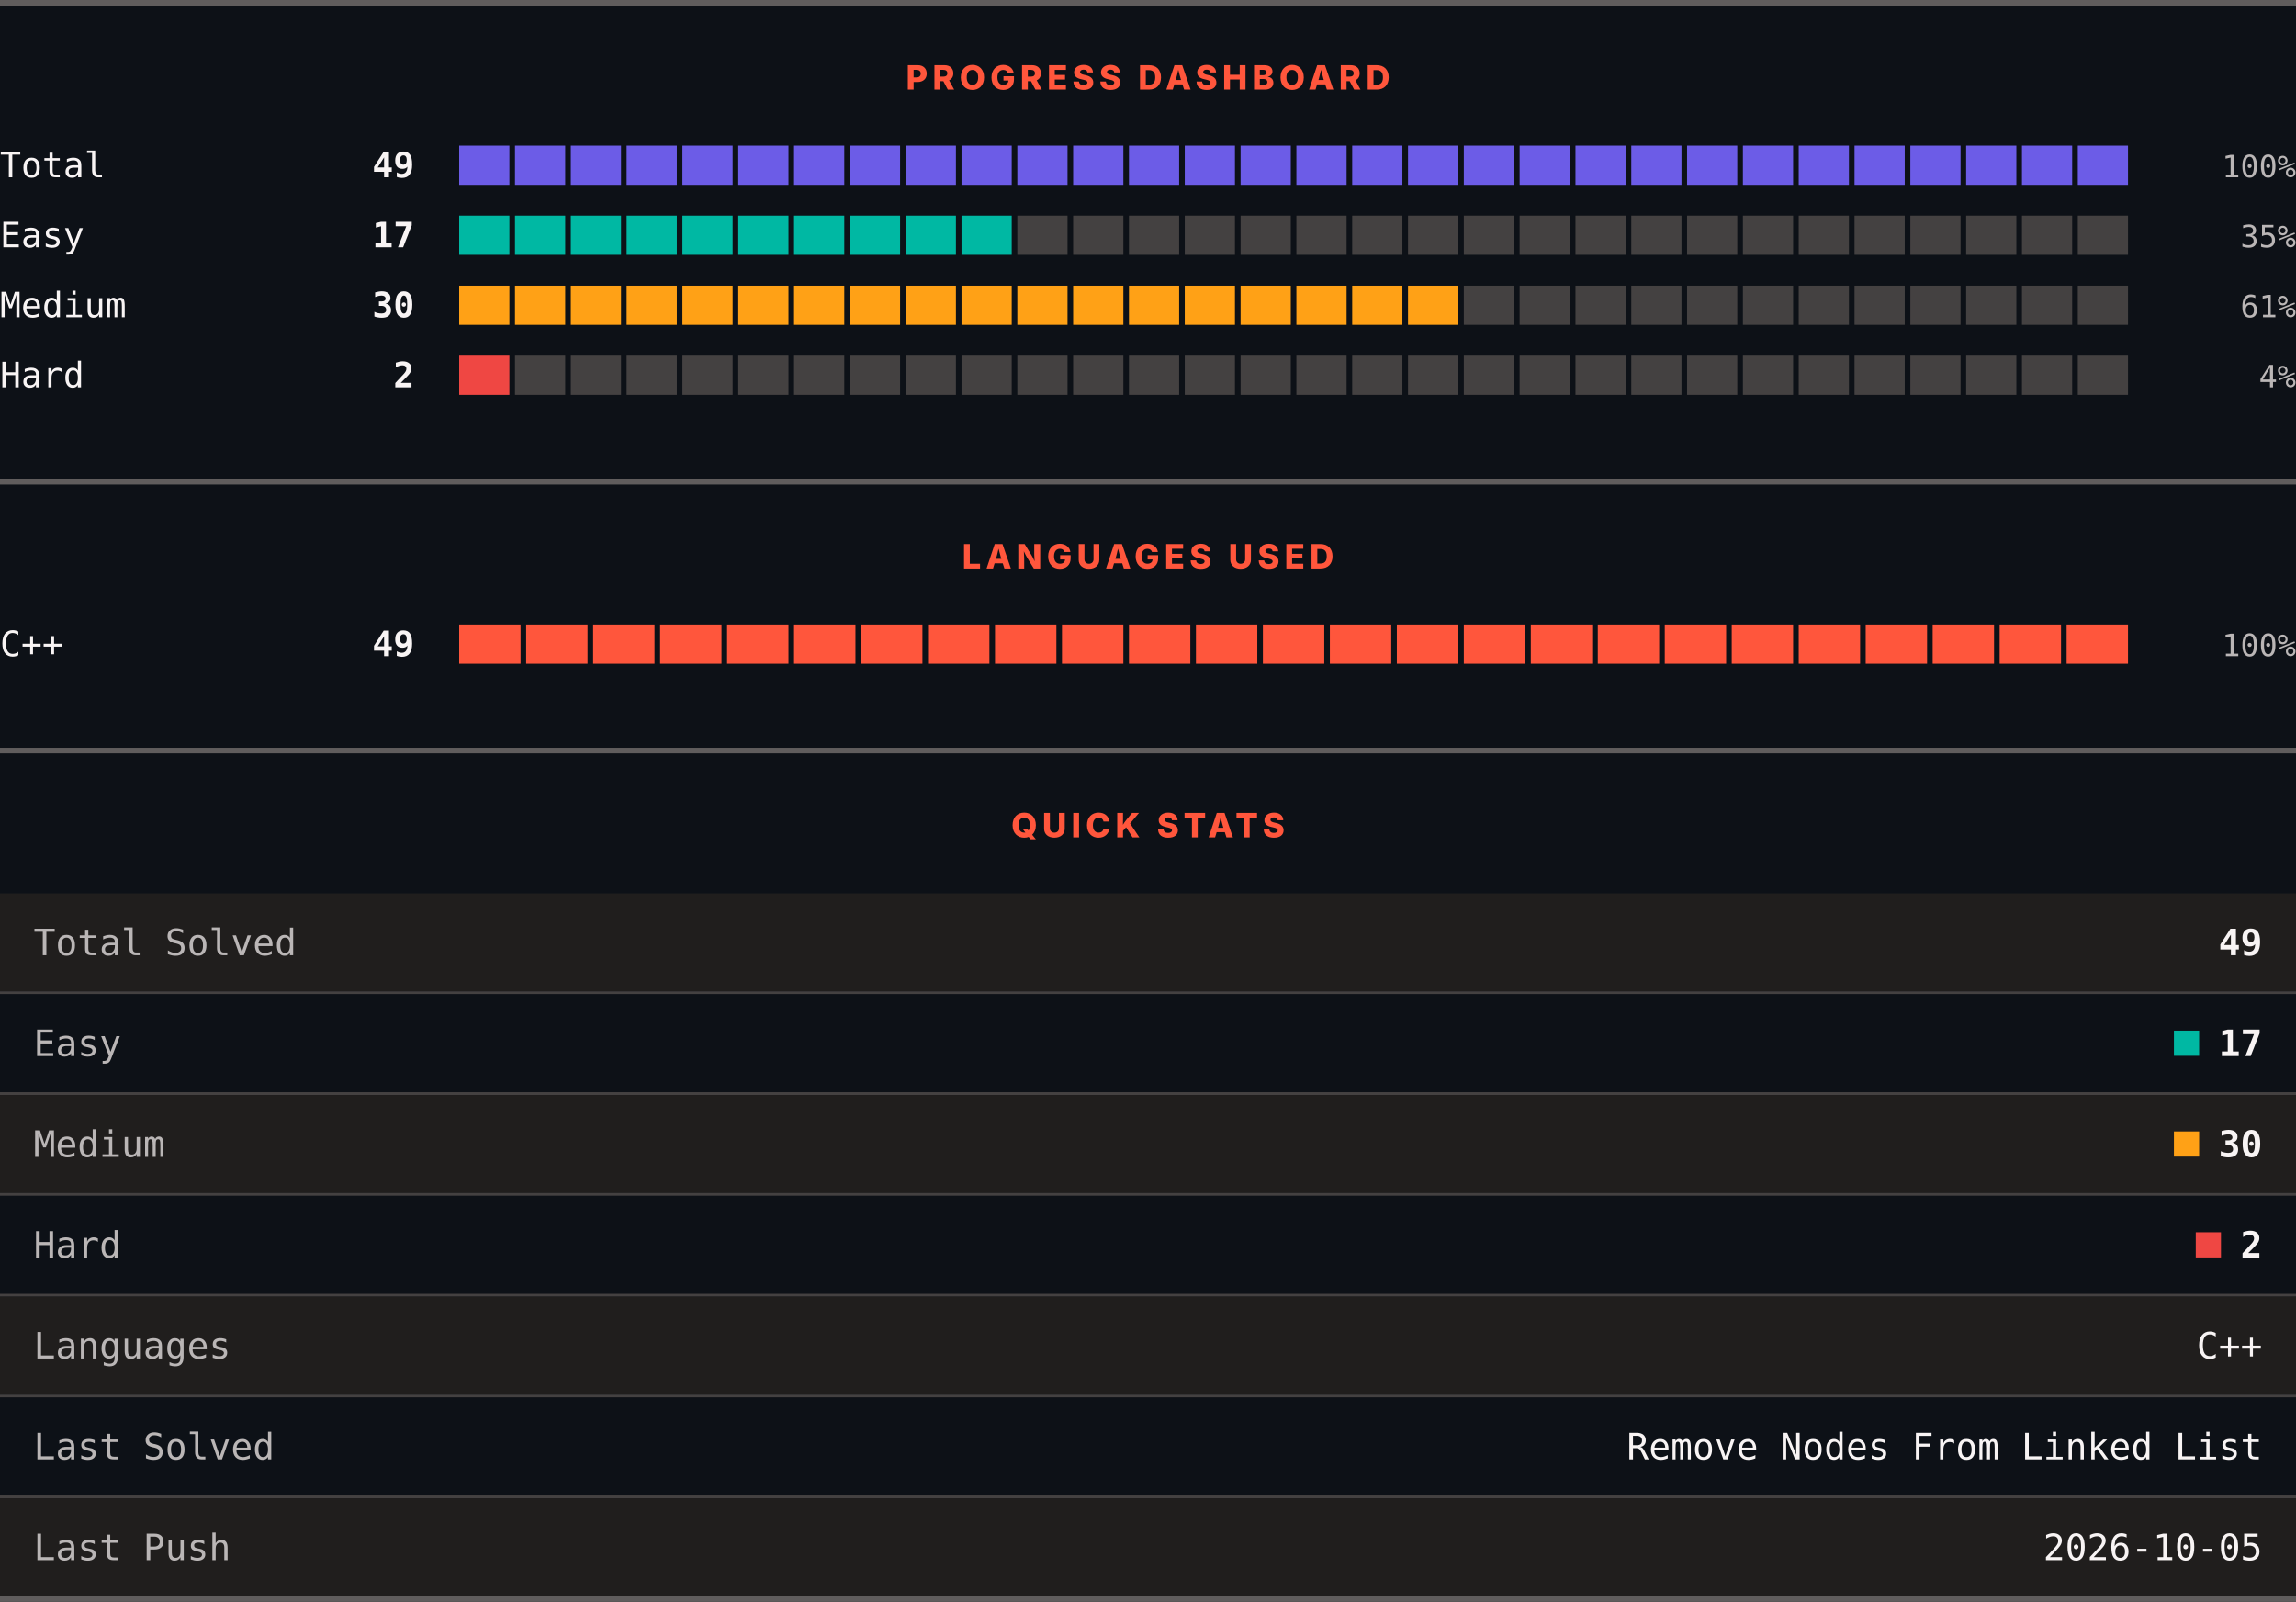
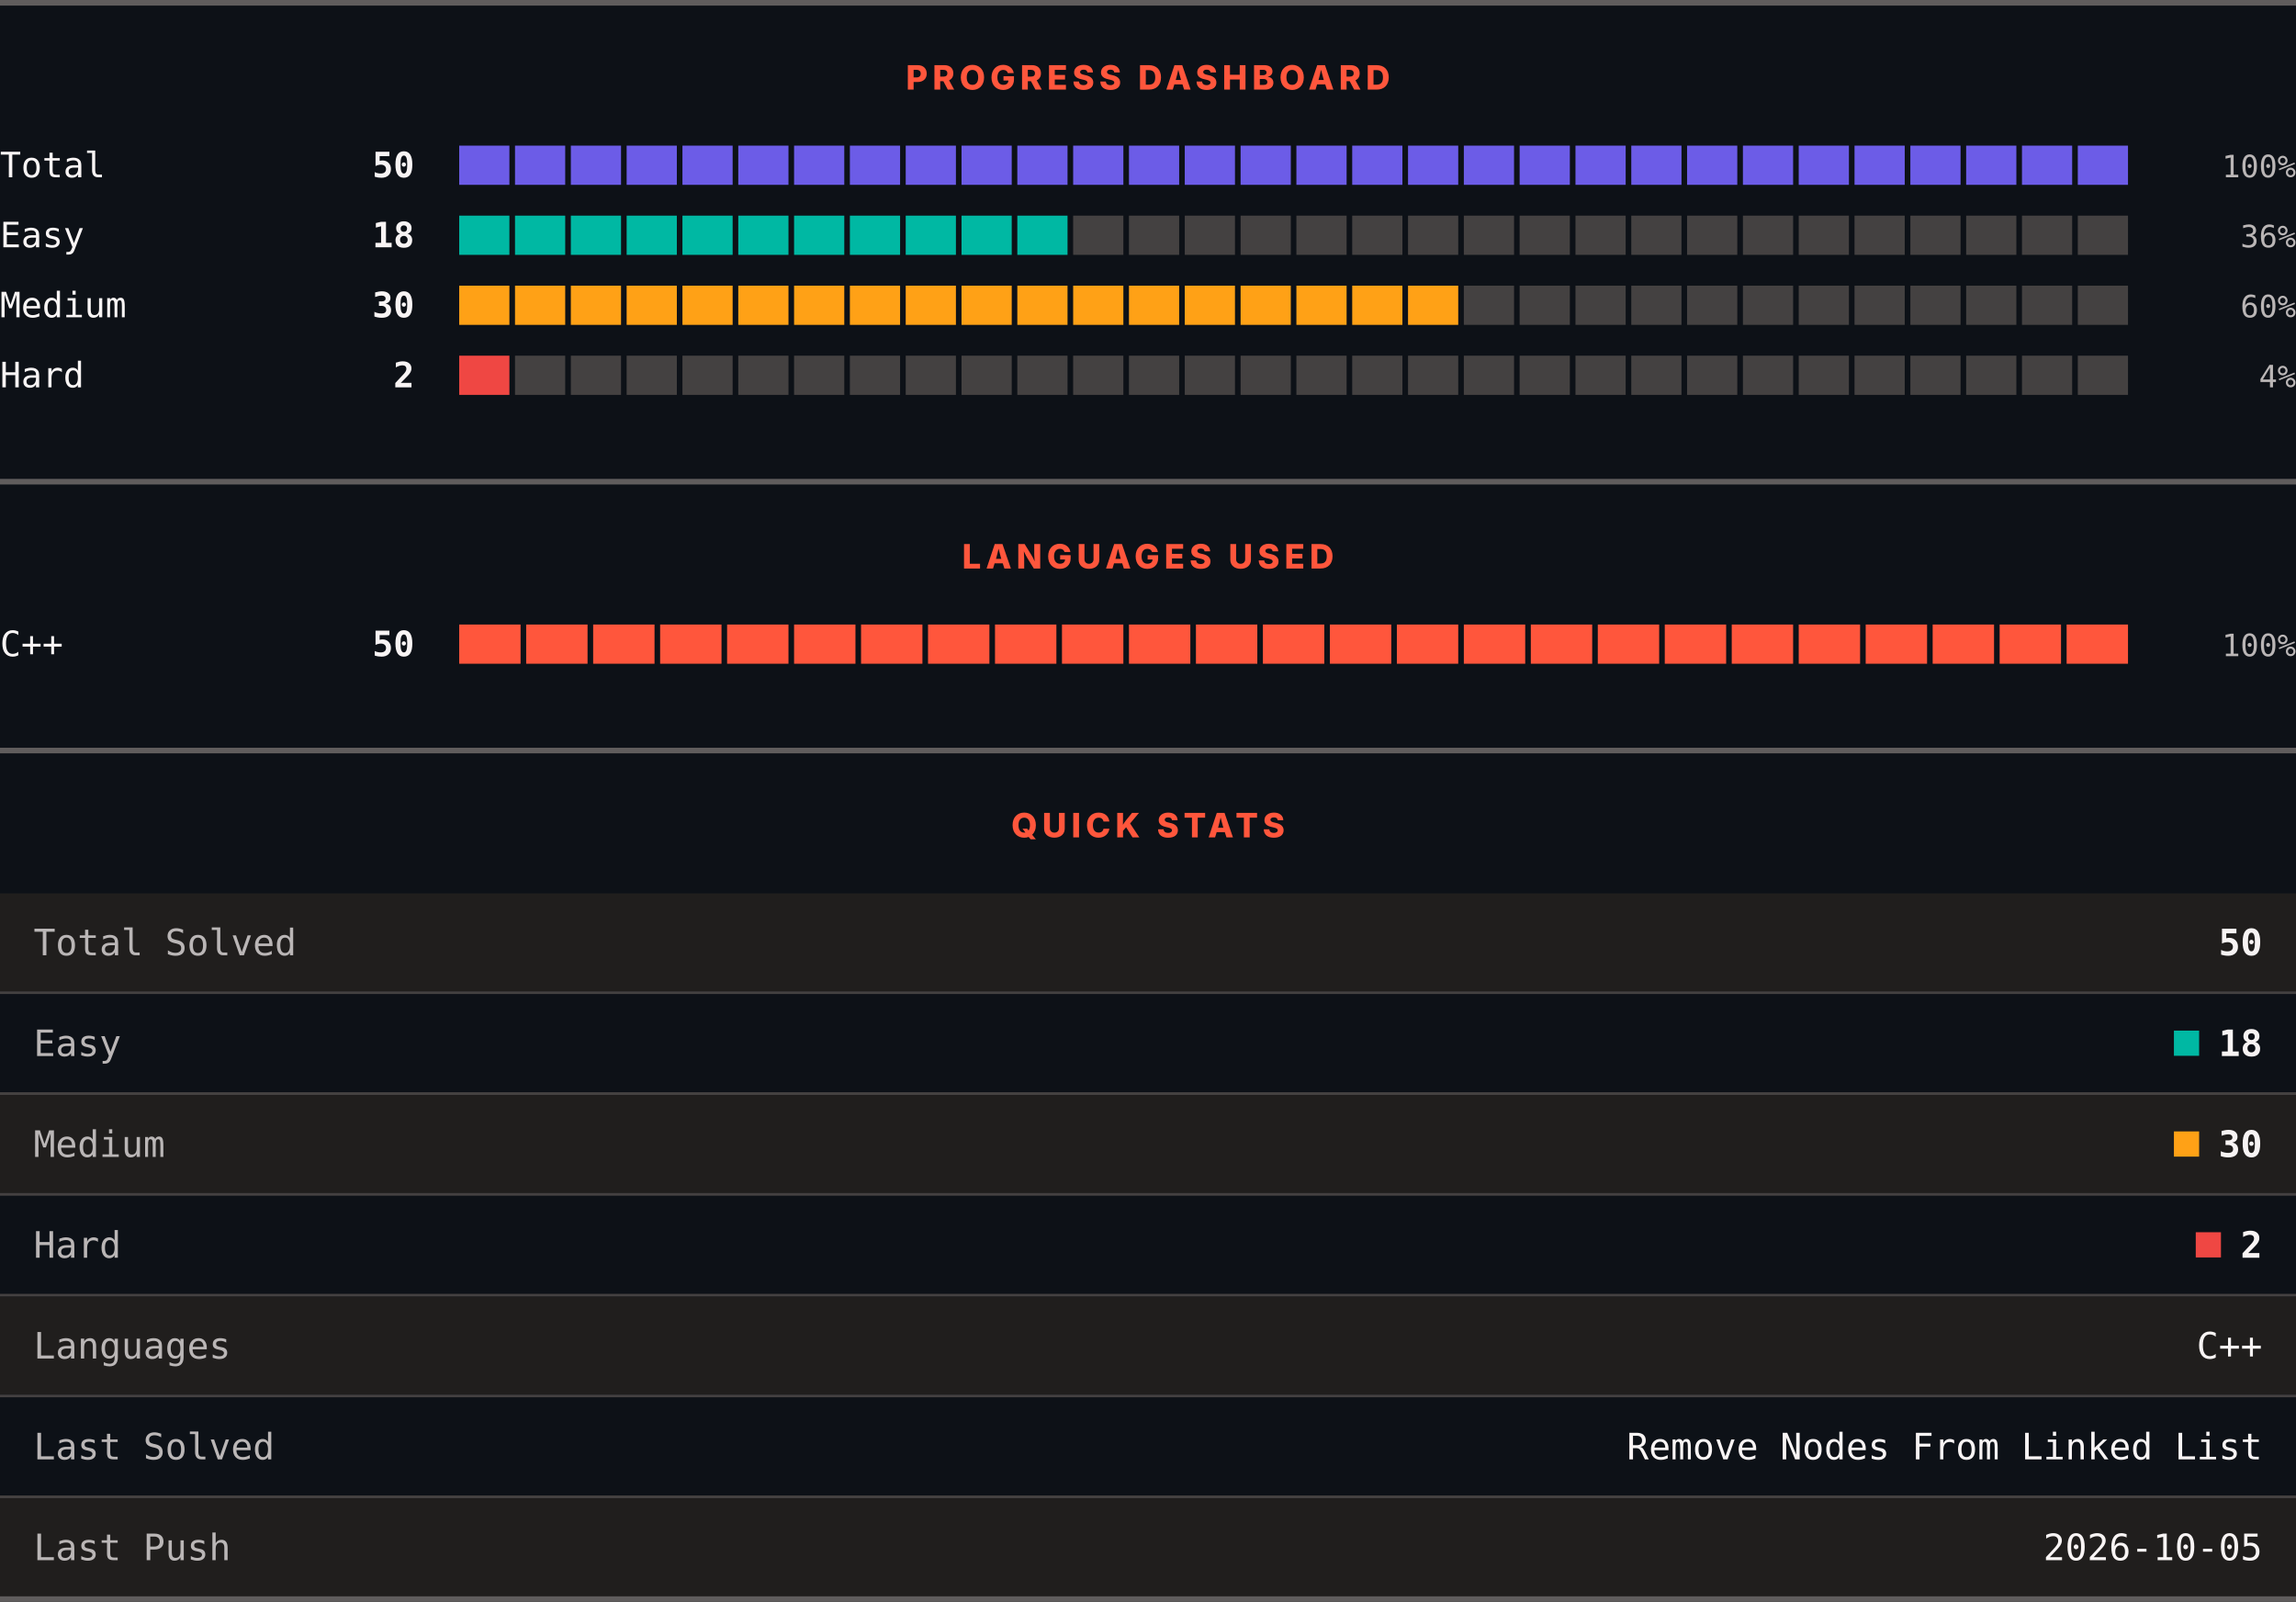
<svg xmlns="http://www.w3.org/2000/svg" width="820" height="572" viewBox="0 0 820 572" role="img" aria-label="LeetCode progress, languages and quick stats">
  <rect width="820" height="572" fill="#0d1117" />
  <rect x="0" y="0" width="820" height="2" fill="#605d5d" />
  <text x="410" y="32" text-anchor="middle" font-family="Archivo, system-ui, -apple-system, Segoe UI, sans-serif" font-size="12" font-weight="800" letter-spacing="1.68" fill="#ff563c">PROGRESS DASHBOARD</text>
  <text x="0" y="63.3" font-family="ui-monospace, SFMono-Regular, Menlo, Consolas, monospace" font-size="12.5" fill="#f8f4f4">Total</text>
-   <text x="148" y="63.3" text-anchor="end" font-family="ui-monospace, SFMono-Regular, Menlo, Consolas, monospace" font-size="12.5" font-weight="700" fill="#f8f4f4">49</text>
+   <text x="148" y="63.3" text-anchor="end" font-family="ui-monospace, SFMono-Regular, Menlo, Consolas, monospace" font-size="12.5" font-weight="700" fill="#f8f4f4">50</text>
  <rect x="164.00" y="52" width="17.93" height="14" fill="#6c5ce7" />
  <rect x="183.93" y="52" width="17.93" height="14" fill="#6c5ce7" />
  <rect x="203.87" y="52" width="17.93" height="14" fill="#6c5ce7" />
  <rect x="223.80" y="52" width="17.93" height="14" fill="#6c5ce7" />
  <rect x="243.73" y="52" width="17.93" height="14" fill="#6c5ce7" />
  <rect x="263.67" y="52" width="17.93" height="14" fill="#6c5ce7" />
  <rect x="283.60" y="52" width="17.93" height="14" fill="#6c5ce7" />
  <rect x="303.53" y="52" width="17.93" height="14" fill="#6c5ce7" />
  <rect x="323.47" y="52" width="17.93" height="14" fill="#6c5ce7" />
  <rect x="343.40" y="52" width="17.93" height="14" fill="#6c5ce7" />
  <rect x="363.33" y="52" width="17.93" height="14" fill="#6c5ce7" />
  <rect x="383.27" y="52" width="17.93" height="14" fill="#6c5ce7" />
  <rect x="403.20" y="52" width="17.93" height="14" fill="#6c5ce7" />
  <rect x="423.13" y="52" width="17.93" height="14" fill="#6c5ce7" />
  <rect x="443.07" y="52" width="17.93" height="14" fill="#6c5ce7" />
  <rect x="463.00" y="52" width="17.93" height="14" fill="#6c5ce7" />
  <rect x="482.93" y="52" width="17.93" height="14" fill="#6c5ce7" />
  <rect x="502.87" y="52" width="17.93" height="14" fill="#6c5ce7" />
  <rect x="522.80" y="52" width="17.93" height="14" fill="#6c5ce7" />
  <rect x="542.73" y="52" width="17.93" height="14" fill="#6c5ce7" />
  <rect x="562.67" y="52" width="17.93" height="14" fill="#6c5ce7" />
  <rect x="582.60" y="52" width="17.93" height="14" fill="#6c5ce7" />
  <rect x="602.53" y="52" width="17.93" height="14" fill="#6c5ce7" />
  <rect x="622.47" y="52" width="17.93" height="14" fill="#6c5ce7" />
  <rect x="642.40" y="52" width="17.93" height="14" fill="#6c5ce7" />
  <rect x="662.33" y="52" width="17.93" height="14" fill="#6c5ce7" />
  <rect x="682.27" y="52" width="17.93" height="14" fill="#6c5ce7" />
  <rect x="702.20" y="52" width="17.93" height="14" fill="#6c5ce7" />
  <rect x="722.13" y="52" width="17.93" height="14" fill="#6c5ce7" />
  <rect x="742.07" y="52" width="17.93" height="14" fill="#6c5ce7" />
  <text x="820" y="63.3" text-anchor="end" font-family="ui-monospace, SFMono-Regular, Menlo, Consolas, monospace" font-size="11" fill="#bab6b6">100%</text>
  <text x="0" y="88.3" font-family="ui-monospace, SFMono-Regular, Menlo, Consolas, monospace" font-size="12.5" fill="#f8f4f4">Easy</text>
-   <text x="148" y="88.3" text-anchor="end" font-family="ui-monospace, SFMono-Regular, Menlo, Consolas, monospace" font-size="12.5" font-weight="700" fill="#f8f4f4">17</text>
+   <text x="148" y="88.3" text-anchor="end" font-family="ui-monospace, SFMono-Regular, Menlo, Consolas, monospace" font-size="12.5" font-weight="700" fill="#f8f4f4">18</text>
  <rect x="164.00" y="77" width="17.93" height="14" fill="#00b8a3" />
  <rect x="183.93" y="77" width="17.93" height="14" fill="#00b8a3" />
  <rect x="203.87" y="77" width="17.93" height="14" fill="#00b8a3" />
  <rect x="223.80" y="77" width="17.93" height="14" fill="#00b8a3" />
  <rect x="243.73" y="77" width="17.93" height="14" fill="#00b8a3" />
  <rect x="263.67" y="77" width="17.93" height="14" fill="#00b8a3" />
  <rect x="283.60" y="77" width="17.93" height="14" fill="#00b8a3" />
  <rect x="303.53" y="77" width="17.93" height="14" fill="#00b8a3" />
  <rect x="323.47" y="77" width="17.93" height="14" fill="#00b8a3" />
  <rect x="343.40" y="77" width="17.93" height="14" fill="#00b8a3" />
-   <rect x="363.33" y="77" width="17.93" height="14" fill="#444141" />
+   <rect x="363.33" y="77" width="17.93" height="14" fill="#00b8a3" />
  <rect x="383.27" y="77" width="17.93" height="14" fill="#444141" />
  <rect x="403.20" y="77" width="17.93" height="14" fill="#444141" />
  <rect x="423.13" y="77" width="17.93" height="14" fill="#444141" />
  <rect x="443.07" y="77" width="17.93" height="14" fill="#444141" />
  <rect x="463.00" y="77" width="17.93" height="14" fill="#444141" />
  <rect x="482.93" y="77" width="17.93" height="14" fill="#444141" />
  <rect x="502.87" y="77" width="17.93" height="14" fill="#444141" />
  <rect x="522.80" y="77" width="17.93" height="14" fill="#444141" />
  <rect x="542.73" y="77" width="17.93" height="14" fill="#444141" />
  <rect x="562.67" y="77" width="17.93" height="14" fill="#444141" />
  <rect x="582.60" y="77" width="17.93" height="14" fill="#444141" />
  <rect x="602.53" y="77" width="17.93" height="14" fill="#444141" />
  <rect x="622.47" y="77" width="17.93" height="14" fill="#444141" />
  <rect x="642.40" y="77" width="17.93" height="14" fill="#444141" />
  <rect x="662.33" y="77" width="17.93" height="14" fill="#444141" />
  <rect x="682.27" y="77" width="17.93" height="14" fill="#444141" />
  <rect x="702.20" y="77" width="17.93" height="14" fill="#444141" />
  <rect x="722.13" y="77" width="17.93" height="14" fill="#444141" />
  <rect x="742.07" y="77" width="17.93" height="14" fill="#444141" />
-   <text x="820" y="88.3" text-anchor="end" font-family="ui-monospace, SFMono-Regular, Menlo, Consolas, monospace" font-size="11" fill="#bab6b6">35%</text>
+   <text x="820" y="88.3" text-anchor="end" font-family="ui-monospace, SFMono-Regular, Menlo, Consolas, monospace" font-size="11" fill="#bab6b6">36%</text>
  <text x="0" y="113.3" font-family="ui-monospace, SFMono-Regular, Menlo, Consolas, monospace" font-size="12.5" fill="#f8f4f4">Medium</text>
  <text x="148" y="113.3" text-anchor="end" font-family="ui-monospace, SFMono-Regular, Menlo, Consolas, monospace" font-size="12.5" font-weight="700" fill="#f8f4f4">30</text>
  <rect x="164.00" y="102" width="17.93" height="14" fill="#ffa116" />
  <rect x="183.93" y="102" width="17.93" height="14" fill="#ffa116" />
  <rect x="203.87" y="102" width="17.93" height="14" fill="#ffa116" />
  <rect x="223.80" y="102" width="17.93" height="14" fill="#ffa116" />
  <rect x="243.73" y="102" width="17.93" height="14" fill="#ffa116" />
  <rect x="263.67" y="102" width="17.93" height="14" fill="#ffa116" />
  <rect x="283.60" y="102" width="17.93" height="14" fill="#ffa116" />
  <rect x="303.53" y="102" width="17.93" height="14" fill="#ffa116" />
  <rect x="323.47" y="102" width="17.93" height="14" fill="#ffa116" />
  <rect x="343.40" y="102" width="17.93" height="14" fill="#ffa116" />
  <rect x="363.33" y="102" width="17.93" height="14" fill="#ffa116" />
  <rect x="383.27" y="102" width="17.93" height="14" fill="#ffa116" />
  <rect x="403.20" y="102" width="17.93" height="14" fill="#ffa116" />
  <rect x="423.13" y="102" width="17.93" height="14" fill="#ffa116" />
  <rect x="443.07" y="102" width="17.93" height="14" fill="#ffa116" />
  <rect x="463.00" y="102" width="17.93" height="14" fill="#ffa116" />
  <rect x="482.93" y="102" width="17.93" height="14" fill="#ffa116" />
  <rect x="502.87" y="102" width="17.93" height="14" fill="#ffa116" />
  <rect x="522.80" y="102" width="17.93" height="14" fill="#444141" />
  <rect x="542.73" y="102" width="17.93" height="14" fill="#444141" />
  <rect x="562.67" y="102" width="17.93" height="14" fill="#444141" />
  <rect x="582.60" y="102" width="17.93" height="14" fill="#444141" />
  <rect x="602.53" y="102" width="17.93" height="14" fill="#444141" />
  <rect x="622.47" y="102" width="17.93" height="14" fill="#444141" />
  <rect x="642.40" y="102" width="17.93" height="14" fill="#444141" />
  <rect x="662.33" y="102" width="17.93" height="14" fill="#444141" />
  <rect x="682.27" y="102" width="17.93" height="14" fill="#444141" />
  <rect x="702.20" y="102" width="17.93" height="14" fill="#444141" />
  <rect x="722.13" y="102" width="17.93" height="14" fill="#444141" />
  <rect x="742.07" y="102" width="17.93" height="14" fill="#444141" />
-   <text x="820" y="113.3" text-anchor="end" font-family="ui-monospace, SFMono-Regular, Menlo, Consolas, monospace" font-size="11" fill="#bab6b6">61%</text>
+   <text x="820" y="113.3" text-anchor="end" font-family="ui-monospace, SFMono-Regular, Menlo, Consolas, monospace" font-size="11" fill="#bab6b6">60%</text>
  <text x="0" y="138.3" font-family="ui-monospace, SFMono-Regular, Menlo, Consolas, monospace" font-size="12.5" fill="#f8f4f4">Hard</text>
  <text x="148" y="138.3" text-anchor="end" font-family="ui-monospace, SFMono-Regular, Menlo, Consolas, monospace" font-size="12.5" font-weight="700" fill="#f8f4f4">2</text>
  <rect x="164.00" y="127" width="17.93" height="14" fill="#ef4743" />
  <rect x="183.93" y="127" width="17.93" height="14" fill="#444141" />
  <rect x="203.87" y="127" width="17.93" height="14" fill="#444141" />
  <rect x="223.80" y="127" width="17.93" height="14" fill="#444141" />
  <rect x="243.73" y="127" width="17.93" height="14" fill="#444141" />
  <rect x="263.67" y="127" width="17.93" height="14" fill="#444141" />
  <rect x="283.60" y="127" width="17.93" height="14" fill="#444141" />
  <rect x="303.53" y="127" width="17.93" height="14" fill="#444141" />
  <rect x="323.47" y="127" width="17.93" height="14" fill="#444141" />
  <rect x="343.40" y="127" width="17.93" height="14" fill="#444141" />
  <rect x="363.33" y="127" width="17.93" height="14" fill="#444141" />
  <rect x="383.27" y="127" width="17.93" height="14" fill="#444141" />
  <rect x="403.20" y="127" width="17.93" height="14" fill="#444141" />
  <rect x="423.13" y="127" width="17.93" height="14" fill="#444141" />
  <rect x="443.07" y="127" width="17.93" height="14" fill="#444141" />
  <rect x="463.00" y="127" width="17.93" height="14" fill="#444141" />
  <rect x="482.93" y="127" width="17.93" height="14" fill="#444141" />
  <rect x="502.87" y="127" width="17.93" height="14" fill="#444141" />
  <rect x="522.80" y="127" width="17.93" height="14" fill="#444141" />
  <rect x="542.73" y="127" width="17.93" height="14" fill="#444141" />
  <rect x="562.67" y="127" width="17.93" height="14" fill="#444141" />
  <rect x="582.60" y="127" width="17.93" height="14" fill="#444141" />
  <rect x="602.53" y="127" width="17.93" height="14" fill="#444141" />
  <rect x="622.47" y="127" width="17.93" height="14" fill="#444141" />
  <rect x="642.40" y="127" width="17.93" height="14" fill="#444141" />
  <rect x="662.33" y="127" width="17.93" height="14" fill="#444141" />
  <rect x="682.27" y="127" width="17.93" height="14" fill="#444141" />
  <rect x="702.20" y="127" width="17.93" height="14" fill="#444141" />
  <rect x="722.13" y="127" width="17.93" height="14" fill="#444141" />
  <rect x="742.07" y="127" width="17.93" height="14" fill="#444141" />
  <text x="820" y="138.3" text-anchor="end" font-family="ui-monospace, SFMono-Regular, Menlo, Consolas, monospace" font-size="11" fill="#bab6b6">4%</text>
  <rect x="0" y="171" width="820" height="2" fill="#605d5d" />
  <text x="410" y="203" text-anchor="middle" font-family="Archivo, system-ui, -apple-system, Segoe UI, sans-serif" font-size="12" font-weight="800" letter-spacing="1.68" fill="#ff563c">LANGUAGES USED</text>
  <text x="0" y="234.3" font-family="ui-monospace, SFMono-Regular, Menlo, Consolas, monospace" font-size="12.5" fill="#f8f4f4">C++</text>
-   <text x="148" y="234.3" text-anchor="end" font-family="ui-monospace, SFMono-Regular, Menlo, Consolas, monospace" font-size="12.5" font-weight="700" fill="#f8f4f4">49</text>
+   <text x="148" y="234.3" text-anchor="end" font-family="ui-monospace, SFMono-Regular, Menlo, Consolas, monospace" font-size="12.5" font-weight="700" fill="#f8f4f4">50</text>
  <rect x="164.00" y="223" width="21.92" height="14" fill="#ff563c" />
  <rect x="187.92" y="223" width="21.92" height="14" fill="#ff563c" />
  <rect x="211.84" y="223" width="21.92" height="14" fill="#ff563c" />
  <rect x="235.76" y="223" width="21.92" height="14" fill="#ff563c" />
  <rect x="259.68" y="223" width="21.92" height="14" fill="#ff563c" />
  <rect x="283.60" y="223" width="21.92" height="14" fill="#ff563c" />
  <rect x="307.52" y="223" width="21.92" height="14" fill="#ff563c" />
  <rect x="331.44" y="223" width="21.92" height="14" fill="#ff563c" />
  <rect x="355.36" y="223" width="21.92" height="14" fill="#ff563c" />
  <rect x="379.28" y="223" width="21.92" height="14" fill="#ff563c" />
  <rect x="403.20" y="223" width="21.92" height="14" fill="#ff563c" />
  <rect x="427.12" y="223" width="21.92" height="14" fill="#ff563c" />
  <rect x="451.04" y="223" width="21.92" height="14" fill="#ff563c" />
  <rect x="474.96" y="223" width="21.92" height="14" fill="#ff563c" />
  <rect x="498.88" y="223" width="21.92" height="14" fill="#ff563c" />
  <rect x="522.80" y="223" width="21.92" height="14" fill="#ff563c" />
  <rect x="546.72" y="223" width="21.92" height="14" fill="#ff563c" />
  <rect x="570.64" y="223" width="21.92" height="14" fill="#ff563c" />
  <rect x="594.56" y="223" width="21.92" height="14" fill="#ff563c" />
  <rect x="618.48" y="223" width="21.92" height="14" fill="#ff563c" />
  <rect x="642.40" y="223" width="21.92" height="14" fill="#ff563c" />
  <rect x="666.32" y="223" width="21.92" height="14" fill="#ff563c" />
  <rect x="690.24" y="223" width="21.92" height="14" fill="#ff563c" />
  <rect x="714.16" y="223" width="21.92" height="14" fill="#ff563c" />
  <rect x="738.08" y="223" width="21.92" height="14" fill="#ff563c" />
  <text x="820" y="234.3" text-anchor="end" font-family="ui-monospace, SFMono-Regular, Menlo, Consolas, monospace" font-size="11" fill="#bab6b6">100%</text>
  <rect x="0" y="267" width="820" height="2" fill="#605d5d" />
  <text x="410" y="299" text-anchor="middle" font-family="Archivo, system-ui, -apple-system, Segoe UI, sans-serif" font-size="12" font-weight="800" letter-spacing="1.68" fill="#ff563c">QUICK STATS</text>
  <rect x="0" y="319" width="820" height="35" fill="#201e1d" />
  <text x="12" y="341.1" font-family="ui-monospace, SFMono-Regular, Menlo, Consolas, monospace" font-size="13" fill="#bab6b6">Total Solved</text>
-   <text x="808" y="341.1" text-anchor="end" font-family="ui-monospace, SFMono-Regular, Menlo, Consolas, monospace" font-size="13" font-weight="700" fill="#f8f4f4">49</text>
+   <text x="808" y="341.1" text-anchor="end" font-family="ui-monospace, SFMono-Regular, Menlo, Consolas, monospace" font-size="13" font-weight="700" fill="#f8f4f4">50</text>
  <rect x="0" y="354" width="820" height="1" fill="#444141" />
  <rect x="0" y="355" width="820" height="35" fill="#0d1117" />
  <text x="12" y="377.1" font-family="ui-monospace, SFMono-Regular, Menlo, Consolas, monospace" font-size="13" fill="#bab6b6">Easy</text>
  <rect x="776.4" y="368" width="9" height="9" fill="#00b8a3" />
-   <text x="808" y="377.1" text-anchor="end" font-family="ui-monospace, SFMono-Regular, Menlo, Consolas, monospace" font-size="13" font-weight="700" fill="#f8f4f4">17</text>
+   <text x="808" y="377.1" text-anchor="end" font-family="ui-monospace, SFMono-Regular, Menlo, Consolas, monospace" font-size="13" font-weight="700" fill="#f8f4f4">18</text>
  <rect x="0" y="390" width="820" height="1" fill="#444141" />
  <rect x="0" y="391" width="820" height="35" fill="#201e1d" />
  <text x="12" y="413.1" font-family="ui-monospace, SFMono-Regular, Menlo, Consolas, monospace" font-size="13" fill="#bab6b6">Medium</text>
  <rect x="776.4" y="404" width="9" height="9" fill="#ffa116" />
  <text x="808" y="413.1" text-anchor="end" font-family="ui-monospace, SFMono-Regular, Menlo, Consolas, monospace" font-size="13" font-weight="700" fill="#f8f4f4">30</text>
  <rect x="0" y="426" width="820" height="1" fill="#444141" />
  <rect x="0" y="427" width="820" height="35" fill="#0d1117" />
  <text x="12" y="449.1" font-family="ui-monospace, SFMono-Regular, Menlo, Consolas, monospace" font-size="13" fill="#bab6b6">Hard</text>
  <rect x="784.2" y="440" width="9" height="9" fill="#ef4743" />
  <text x="808" y="449.1" text-anchor="end" font-family="ui-monospace, SFMono-Regular, Menlo, Consolas, monospace" font-size="13" font-weight="700" fill="#f8f4f4">2</text>
  <rect x="0" y="462" width="820" height="1" fill="#444141" />
  <rect x="0" y="463" width="820" height="35" fill="#201e1d" />
  <text x="12" y="485.1" font-family="ui-monospace, SFMono-Regular, Menlo, Consolas, monospace" font-size="13" fill="#bab6b6">Languages</text>
  <text x="808" y="485.1" text-anchor="end" font-family="ui-monospace, SFMono-Regular, Menlo, Consolas, monospace" font-size="13" fill="#f8f4f4">C++</text>
  <rect x="0" y="498" width="820" height="1" fill="#444141" />
  <rect x="0" y="499" width="820" height="35" fill="#0d1117" />
  <text x="12" y="521.1" font-family="ui-monospace, SFMono-Regular, Menlo, Consolas, monospace" font-size="13" fill="#bab6b6">Last Solved</text>
  <text x="808" y="521.1" text-anchor="end" font-family="ui-monospace, SFMono-Regular, Menlo, Consolas, monospace" font-size="13" fill="#f8f4f4">Remove Nodes From Linked List</text>
  <rect x="0" y="534" width="820" height="1" fill="#444141" />
  <rect x="0" y="535" width="820" height="35" fill="#201e1d" />
  <text x="12" y="557.1" font-family="ui-monospace, SFMono-Regular, Menlo, Consolas, monospace" font-size="13" fill="#bab6b6">Last Push</text>
  <text x="808" y="557.1" text-anchor="end" font-family="ui-monospace, SFMono-Regular, Menlo, Consolas, monospace" font-size="13" fill="#f8f4f4">2026-10-05</text>
  <rect x="0" y="570" width="820" height="2" fill="#605d5d" />
</svg>
